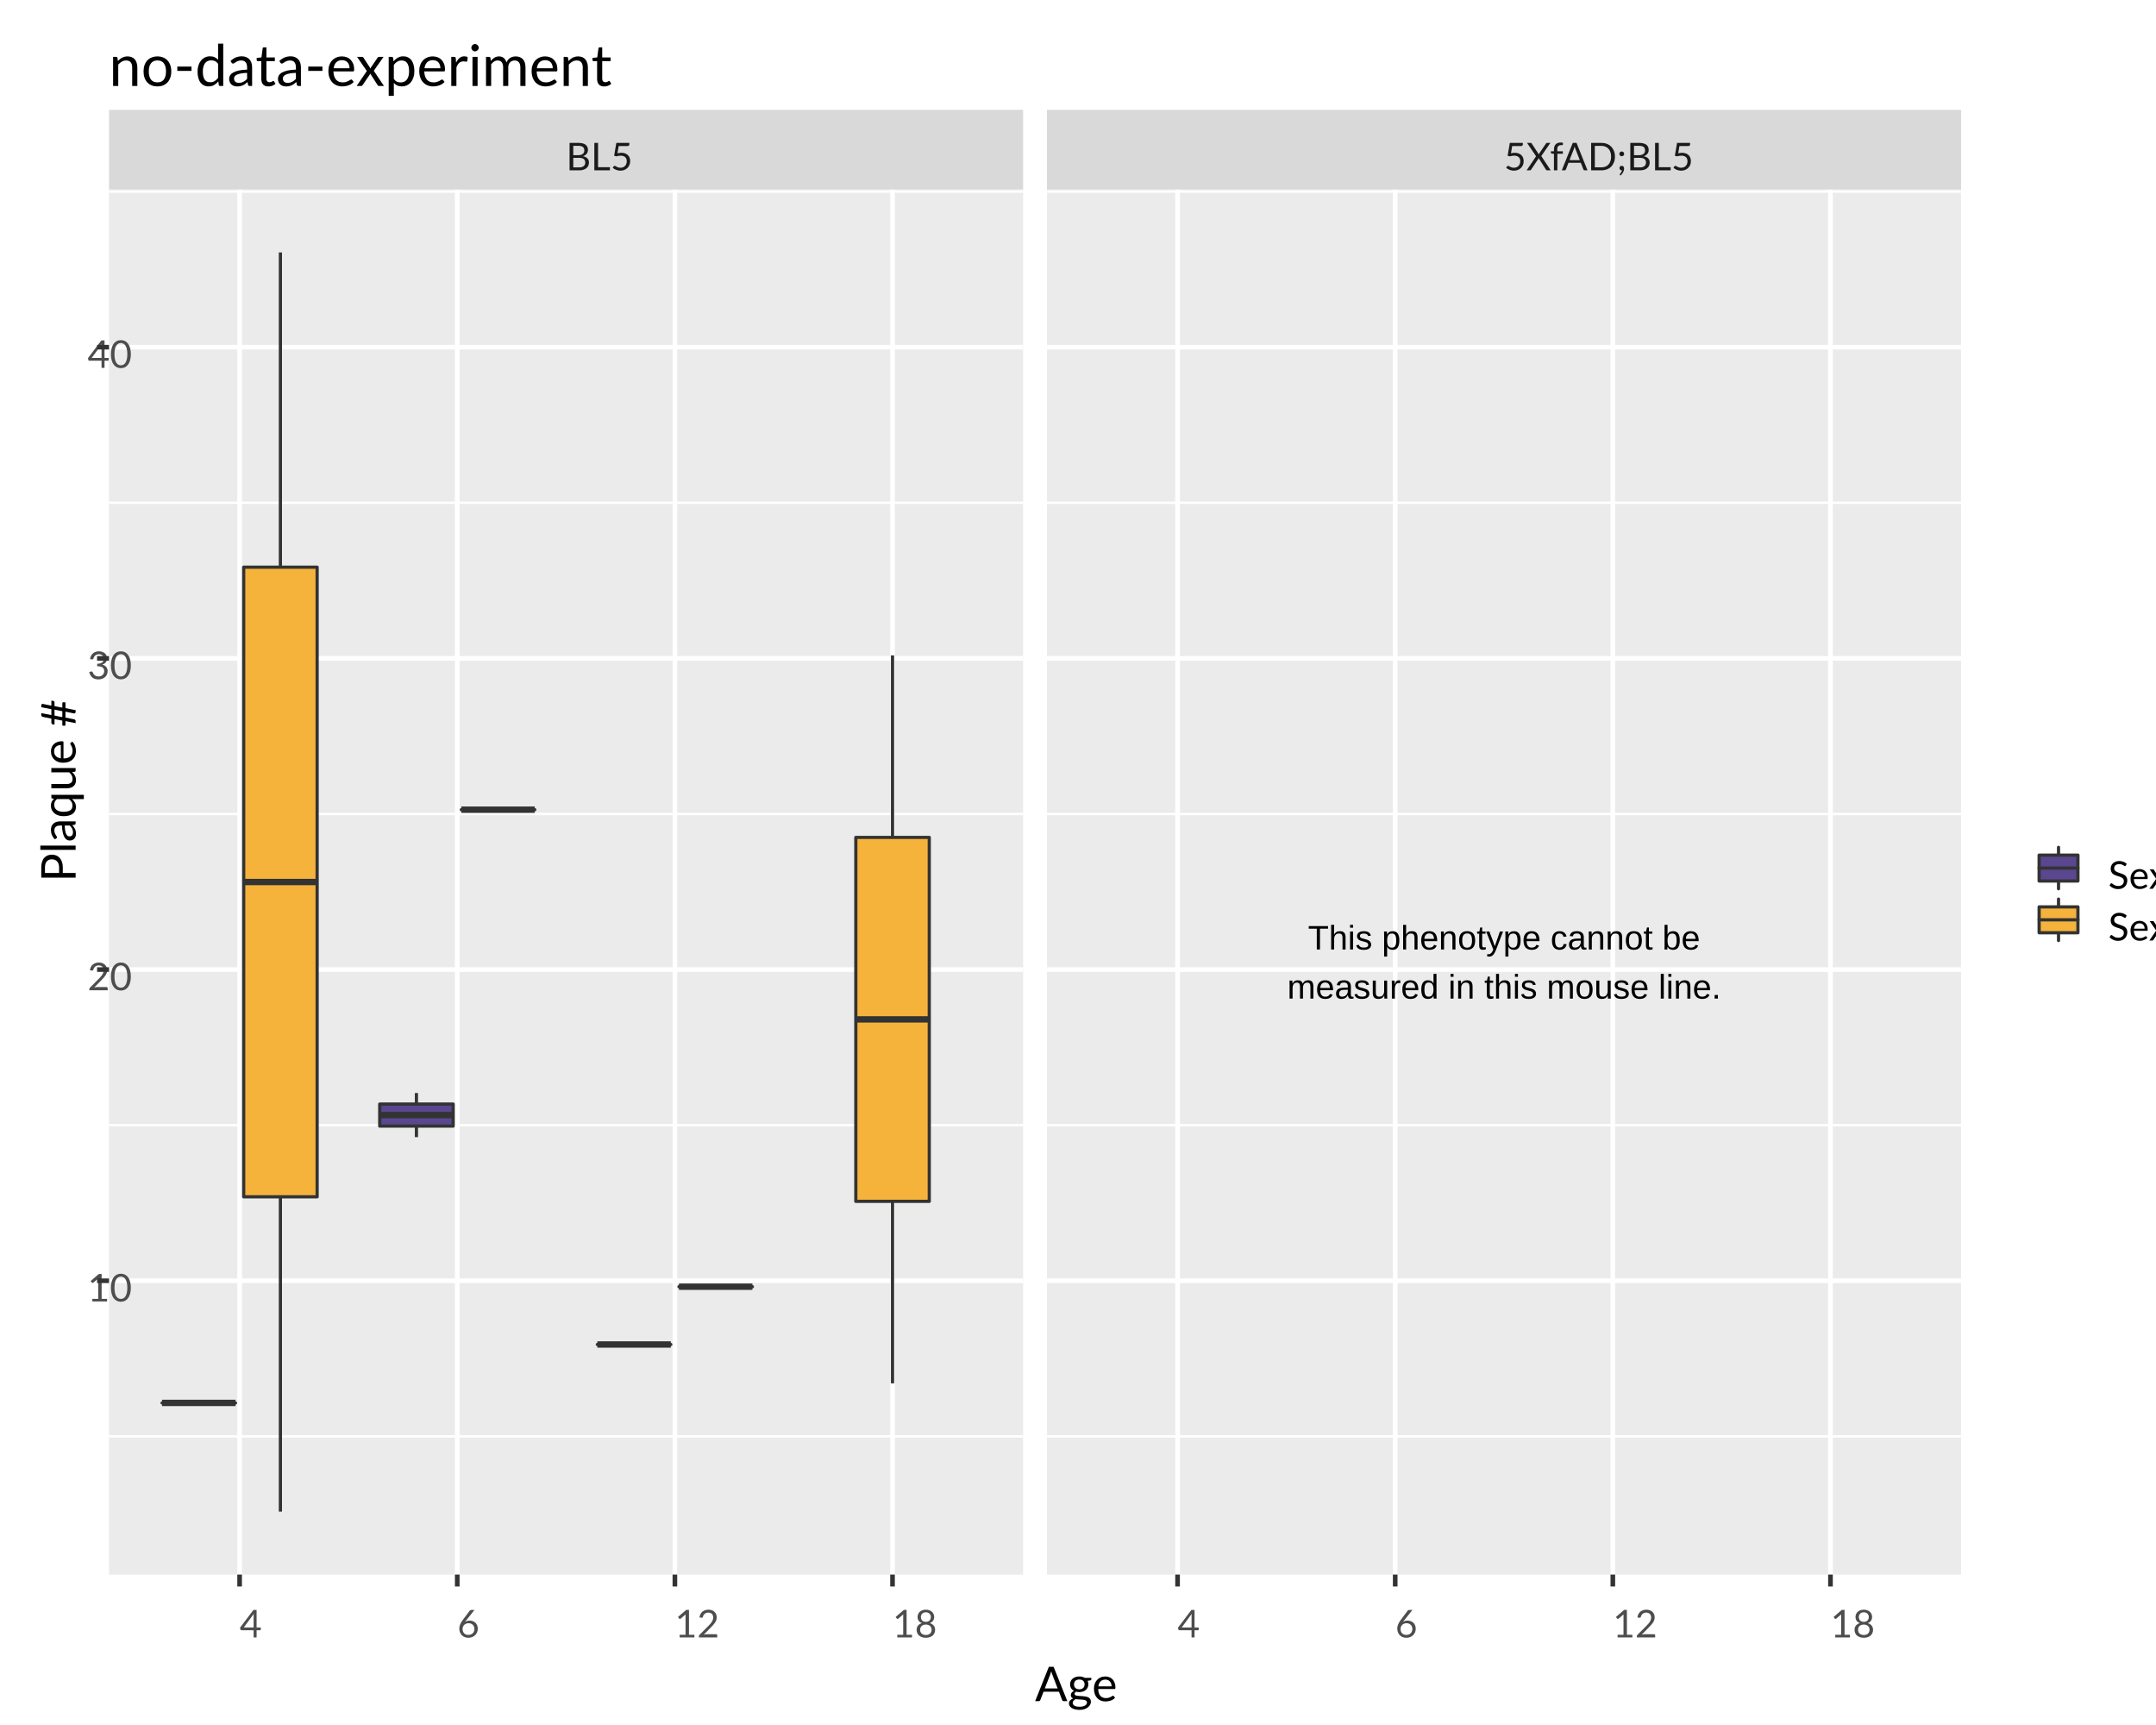
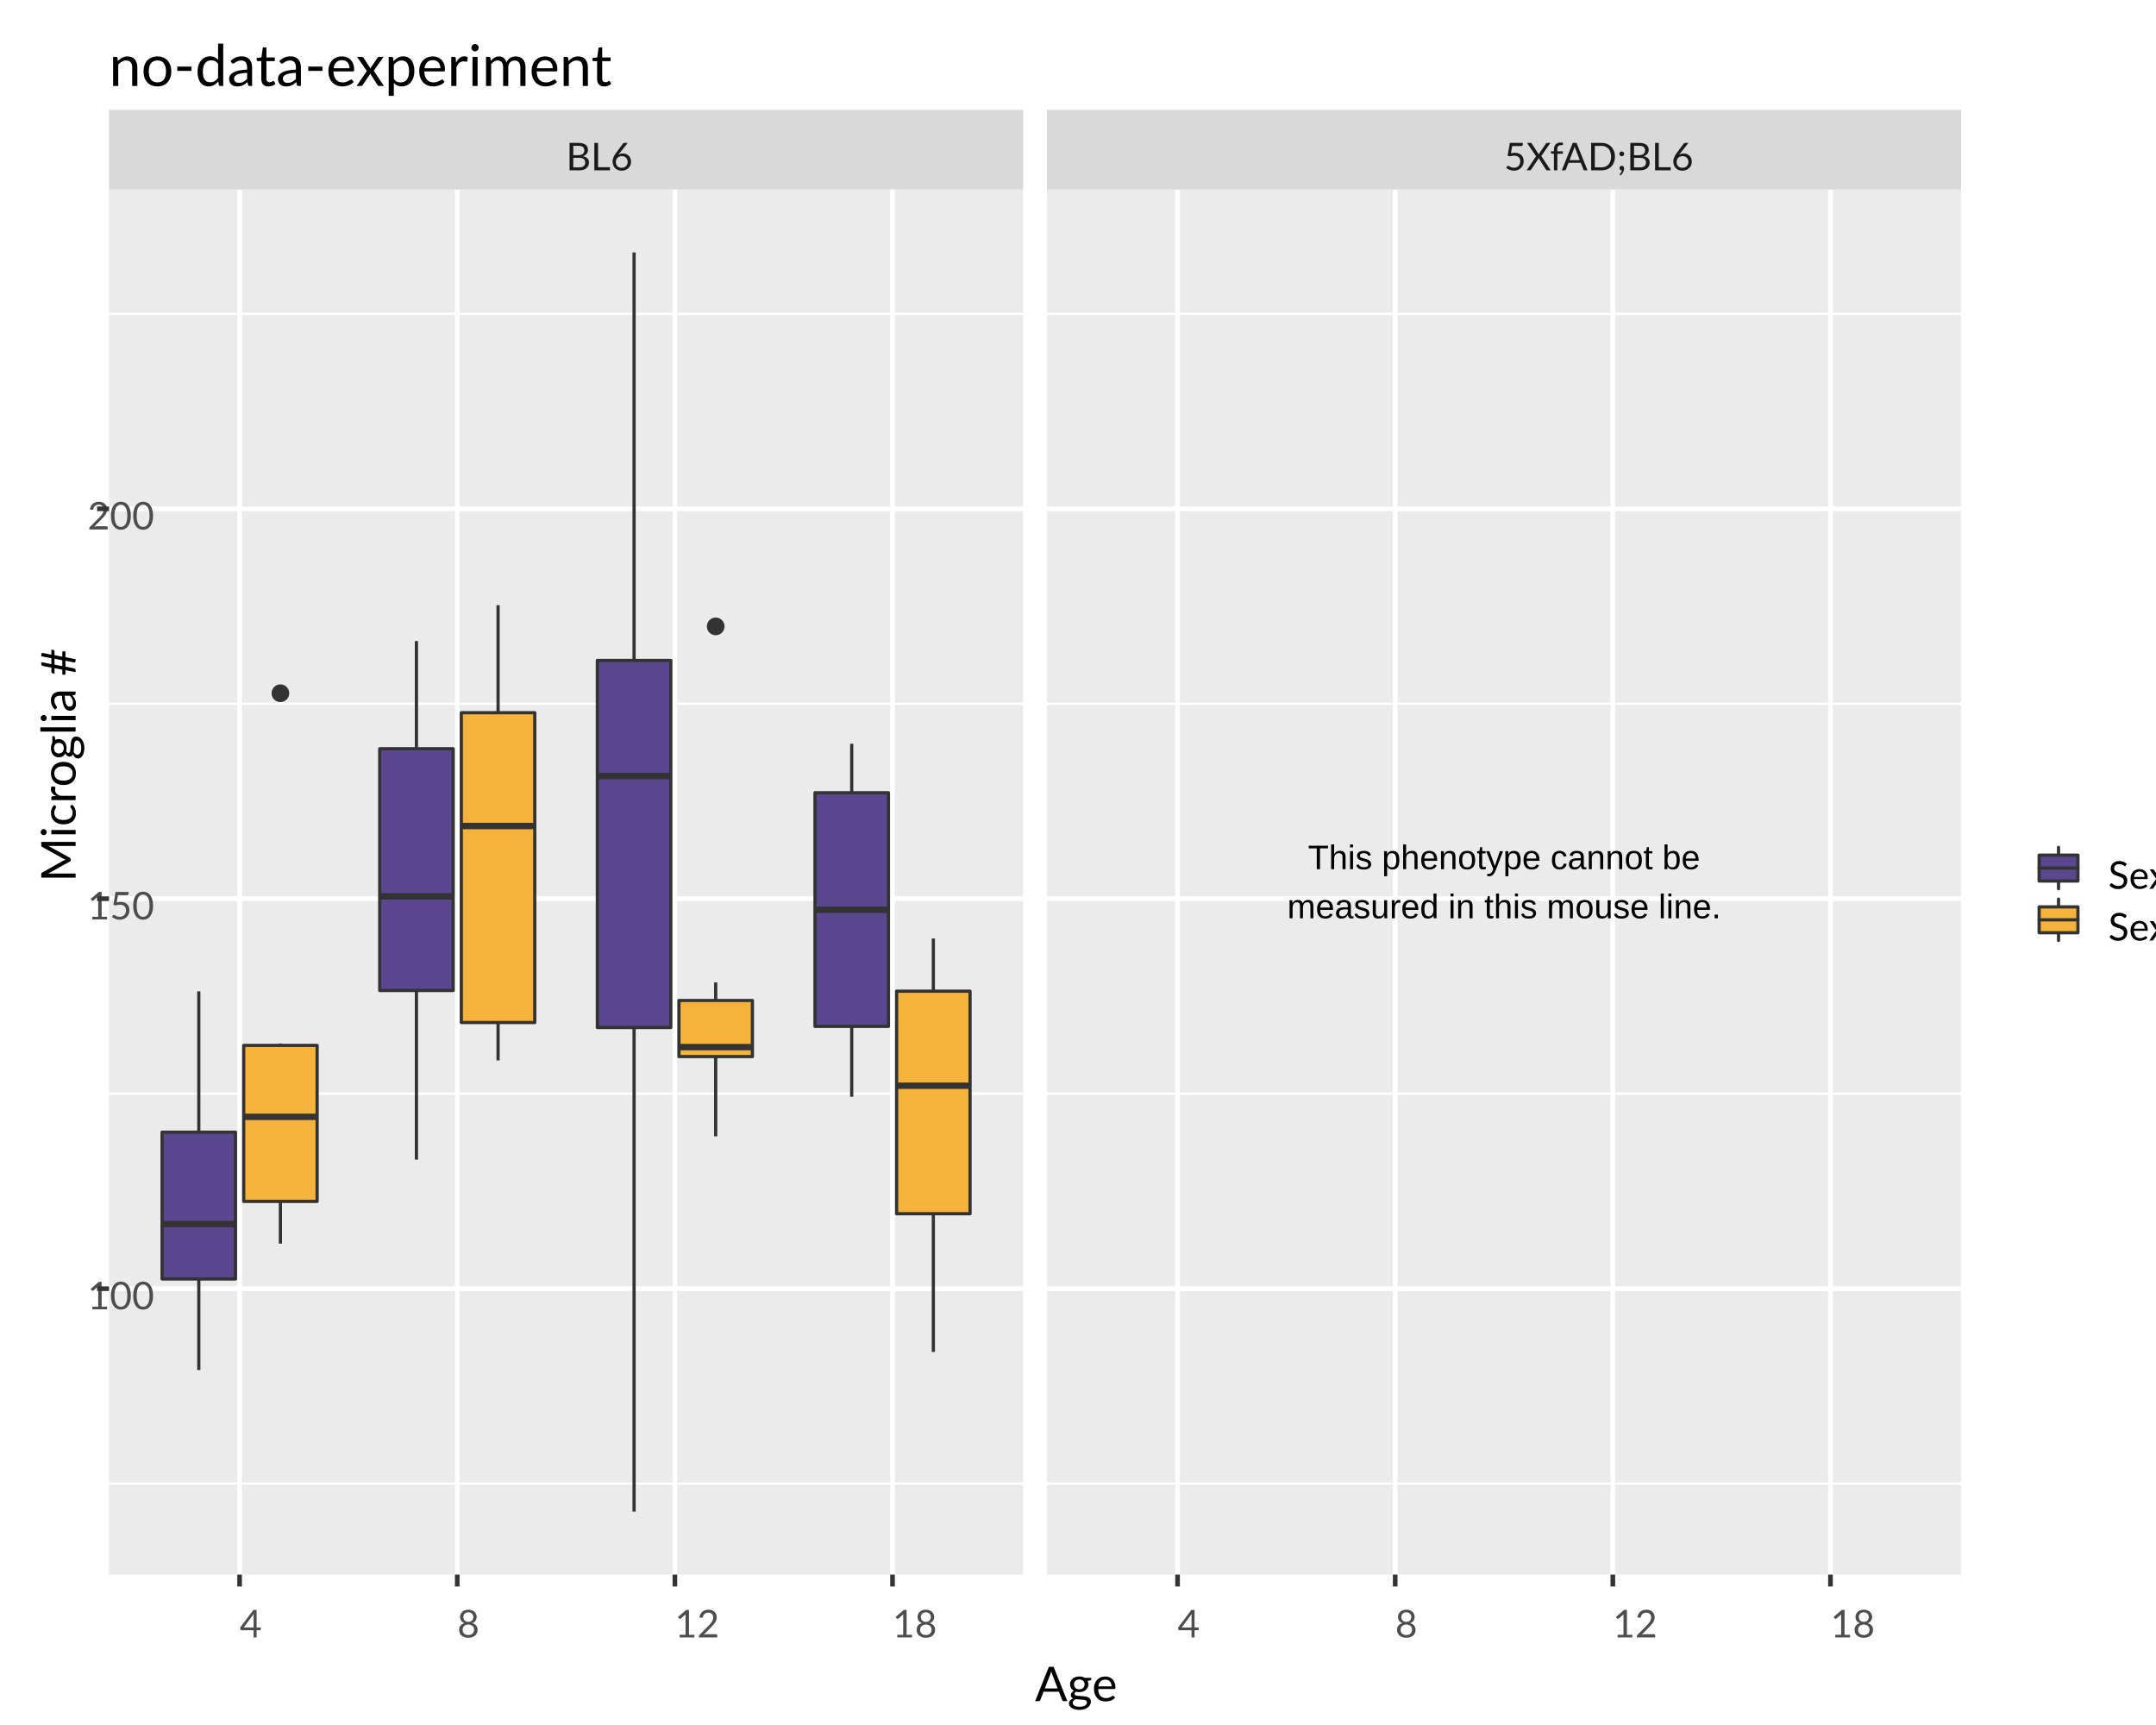
<svg xmlns="http://www.w3.org/2000/svg" viewBox="0 0 720.00 576.00">
  <defs>
    <style type="text/css">
    line, polyline, polygon, path, rect, circle {
      fill: none;
      stroke: #000000;
      stroke-linecap: round;
      stroke-linejoin: round;
      stroke-miterlimit: 10.00;
    }
  </style>
  </defs>
  <rect width="100%" height="100%" style="stroke: none; fill: #FFFFFF;" />
  <rect x="0.00" y="0.00" width="720.00" height="576.00" style="stroke-width: 1.55; stroke: #FFFFFF; fill: #FFFFFF;" />
  <defs>
    <clipPath id="cpMzYuNDF8MzQxLjY3fDUyNS43N3w2My4yNQ==">
      <rect x="36.41" y="63.25" width="305.26" height="462.52" />
    </clipPath>
  </defs>
  <rect x="36.41" y="63.25" width="305.26" height="462.52" style="stroke-width: 1.55; stroke: none; fill: #EBEBEB;" clip-path="url(#cpMzYuNDF8MzQxLjY3fDUyNS43N3w2My4yNQ==)" />
-   <polyline points="36.41,479.62 341.67,479.62 " style="stroke-width: 0.78; stroke: #FFFFFF; stroke-linecap: butt;" clip-path="url(#cpMzYuNDF8MzQxLjY3fDUyNS43N3w2My4yNQ==)" />
-   <polyline points="36.41,375.71 341.67,375.71 " style="stroke-width: 0.78; stroke: #FFFFFF; stroke-linecap: butt;" clip-path="url(#cpMzYuNDF8MzQxLjY3fDUyNS43N3w2My4yNQ==)" />
-   <polyline points="36.41,271.80 341.67,271.80 " style="stroke-width: 0.78; stroke: #FFFFFF; stroke-linecap: butt;" clip-path="url(#cpMzYuNDF8MzQxLjY3fDUyNS43N3w2My4yNQ==)" />
-   <polyline points="36.41,167.88 341.67,167.88 " style="stroke-width: 0.78; stroke: #FFFFFF; stroke-linecap: butt;" clip-path="url(#cpMzYuNDF8MzQxLjY3fDUyNS43N3w2My4yNQ==)" />
-   <polyline points="36.41,63.97 341.67,63.97 " style="stroke-width: 0.78; stroke: #FFFFFF; stroke-linecap: butt;" clip-path="url(#cpMzYuNDF8MzQxLjY3fDUyNS43N3w2My4yNQ==)" />
-   <polyline points="36.41,427.66 341.67,427.66 " style="stroke-width: 1.55; stroke: #FFFFFF; stroke-linecap: butt;" clip-path="url(#cpMzYuNDF8MzQxLjY3fDUyNS43N3w2My4yNQ==)" />
-   <polyline points="36.41,323.75 341.67,323.75 " style="stroke-width: 1.55; stroke: #FFFFFF; stroke-linecap: butt;" clip-path="url(#cpMzYuNDF8MzQxLjY3fDUyNS43N3w2My4yNQ==)" />
-   <polyline points="36.41,219.84 341.67,219.84 " style="stroke-width: 1.55; stroke: #FFFFFF; stroke-linecap: butt;" clip-path="url(#cpMzYuNDF8MzQxLjY3fDUyNS43N3w2My4yNQ==)" />
-   <polyline points="36.41,115.93 341.67,115.93 " style="stroke-width: 1.55; stroke: #FFFFFF; stroke-linecap: butt;" clip-path="url(#cpMzYuNDF8MzQxLjY3fDUyNS43N3w2My4yNQ==)" />
+   <polyline points="36.41,495.40 341.67,495.40 " style="stroke-width: 0.78; stroke: #FFFFFF; stroke-linecap: butt;" clip-path="url(#cpMzYuNDF8MzQxLjY3fDUyNS43N3w2My4yNQ==)" />
+   <polyline points="36.41,365.20 341.67,365.20 " style="stroke-width: 0.78; stroke: #FFFFFF; stroke-linecap: butt;" clip-path="url(#cpMzYuNDF8MzQxLjY3fDUyNS43N3w2My4yNQ==)" />
+   <polyline points="36.41,234.99 341.67,234.99 " style="stroke-width: 0.78; stroke: #FFFFFF; stroke-linecap: butt;" clip-path="url(#cpMzYuNDF8MzQxLjY3fDUyNS43N3w2My4yNQ==)" />
+   <polyline points="36.41,104.79 341.67,104.79 " style="stroke-width: 0.78; stroke: #FFFFFF; stroke-linecap: butt;" clip-path="url(#cpMzYuNDF8MzQxLjY3fDUyNS43N3w2My4yNQ==)" />
+   <polyline points="36.41,430.30 341.67,430.30 " style="stroke-width: 1.55; stroke: #FFFFFF; stroke-linecap: butt;" clip-path="url(#cpMzYuNDF8MzQxLjY3fDUyNS43N3w2My4yNQ==)" />
+   <polyline points="36.41,300.09 341.67,300.09 " style="stroke-width: 1.55; stroke: #FFFFFF; stroke-linecap: butt;" clip-path="url(#cpMzYuNDF8MzQxLjY3fDUyNS43N3w2My4yNQ==)" />
+   <polyline points="36.41,169.89 341.67,169.89 " style="stroke-width: 1.55; stroke: #FFFFFF; stroke-linecap: butt;" clip-path="url(#cpMzYuNDF8MzQxLjY3fDUyNS43N3w2My4yNQ==)" />
  <polyline points="80.02,525.77 80.02,63.25 " style="stroke-width: 1.55; stroke: #FFFFFF; stroke-linecap: butt;" clip-path="url(#cpMzYuNDF8MzQxLjY3fDUyNS43N3w2My4yNQ==)" />
  <polyline points="152.70,525.77 152.70,63.25 " style="stroke-width: 1.55; stroke: #FFFFFF; stroke-linecap: butt;" clip-path="url(#cpMzYuNDF8MzQxLjY3fDUyNS43N3w2My4yNQ==)" />
  <polyline points="225.38,525.77 225.38,63.25 " style="stroke-width: 1.55; stroke: #FFFFFF; stroke-linecap: butt;" clip-path="url(#cpMzYuNDF8MzQxLjY3fDUyNS43N3w2My4yNQ==)" />
  <polyline points="298.06,525.77 298.06,63.25 " style="stroke-width: 1.55; stroke: #FFFFFF; stroke-linecap: butt;" clip-path="url(#cpMzYuNDF8MzQxLjY3fDUyNS43N3w2My4yNQ==)" />
-   <line x1="66.39" y1="468.46" x2="66.39" y2="468.46" style="stroke-width: 1.07; stroke: #333333; stroke-linecap: butt;" clip-path="url(#cpMzYuNDF8MzQxLjY3fDUyNS43N3w2My4yNQ==)" />
-   <line x1="66.39" y1="468.46" x2="66.39" y2="468.46" style="stroke-width: 1.07; stroke: #333333; stroke-linecap: butt;" clip-path="url(#cpMzYuNDF8MzQxLjY3fDUyNS43N3w2My4yNQ==)" />
-   <polygon points="54.12,468.46 54.12,468.46 78.65,468.46 78.65,468.46 54.12,468.46 " style="stroke-width: 1.07; stroke: #333333; fill: #5A478F;" clip-path="url(#cpMzYuNDF8MzQxLjY3fDUyNS43N3w2My4yNQ==)" />
-   <line x1="54.12" y1="468.46" x2="78.65" y2="468.46" style="stroke-width: 2.13; stroke: #333333; stroke-linecap: butt;" clip-path="url(#cpMzYuNDF8MzQxLjY3fDUyNS43N3w2My4yNQ==)" />
-   <line x1="93.64" y1="189.39" x2="93.64" y2="84.28" style="stroke-width: 1.07; stroke: #333333; stroke-linecap: butt;" clip-path="url(#cpMzYuNDF8MzQxLjY3fDUyNS43N3w2My4yNQ==)" />
-   <line x1="93.64" y1="399.63" x2="93.64" y2="504.74" style="stroke-width: 1.07; stroke: #333333; stroke-linecap: butt;" clip-path="url(#cpMzYuNDF8MzQxLjY3fDUyNS43N3w2My4yNQ==)" />
-   <polygon points="81.38,189.39 81.38,399.63 105.91,399.63 105.91,189.39 81.38,189.39 " style="stroke-width: 1.07; stroke: #333333; fill: #F5B33C;" clip-path="url(#cpMzYuNDF8MzQxLjY3fDUyNS43N3w2My4yNQ==)" />
-   <line x1="81.38" y1="294.51" x2="105.91" y2="294.51" style="stroke-width: 2.13; stroke: #333333; stroke-linecap: butt;" clip-path="url(#cpMzYuNDF8MzQxLjY3fDUyNS43N3w2My4yNQ==)" />
-   <line x1="139.07" y1="368.66" x2="139.07" y2="364.98" style="stroke-width: 1.07; stroke: #333333; stroke-linecap: butt;" clip-path="url(#cpMzYuNDF8MzQxLjY3fDUyNS43N3w2My4yNQ==)" />
-   <line x1="139.07" y1="376.02" x2="139.07" y2="379.70" style="stroke-width: 1.07; stroke: #333333; stroke-linecap: butt;" clip-path="url(#cpMzYuNDF8MzQxLjY3fDUyNS43N3w2My4yNQ==)" />
-   <polygon points="126.81,368.66 126.81,376.02 151.34,376.02 151.34,368.66 126.81,368.66 " style="stroke-width: 1.07; stroke: #333333; fill: #5A478F;" clip-path="url(#cpMzYuNDF8MzQxLjY3fDUyNS43N3w2My4yNQ==)" />
-   <line x1="126.81" y1="372.34" x2="151.34" y2="372.34" style="stroke-width: 2.13; stroke: #333333; stroke-linecap: butt;" clip-path="url(#cpMzYuNDF8MzQxLjY3fDUyNS43N3w2My4yNQ==)" />
-   <line x1="166.33" y1="270.37" x2="166.33" y2="270.37" style="stroke-width: 1.07; stroke: #333333; stroke-linecap: butt;" clip-path="url(#cpMzYuNDF8MzQxLjY3fDUyNS43N3w2My4yNQ==)" />
-   <line x1="166.33" y1="270.37" x2="166.33" y2="270.37" style="stroke-width: 1.07; stroke: #333333; stroke-linecap: butt;" clip-path="url(#cpMzYuNDF8MzQxLjY3fDUyNS43N3w2My4yNQ==)" />
-   <polygon points="154.06,270.37 154.06,270.37 178.59,270.37 178.59,270.37 154.06,270.37 " style="stroke-width: 1.07; stroke: #333333; fill: #F5B33C;" clip-path="url(#cpMzYuNDF8MzQxLjY3fDUyNS43N3w2My4yNQ==)" />
-   <line x1="154.06" y1="270.37" x2="178.59" y2="270.37" style="stroke-width: 2.13; stroke: #333333; stroke-linecap: butt;" clip-path="url(#cpMzYuNDF8MzQxLjY3fDUyNS43N3w2My4yNQ==)" />
-   <line x1="211.75" y1="448.94" x2="211.75" y2="448.94" style="stroke-width: 1.07; stroke: #333333; stroke-linecap: butt;" clip-path="url(#cpMzYuNDF8MzQxLjY3fDUyNS43N3w2My4yNQ==)" />
-   <line x1="211.75" y1="448.94" x2="211.75" y2="448.94" style="stroke-width: 1.07; stroke: #333333; stroke-linecap: butt;" clip-path="url(#cpMzYuNDF8MzQxLjY3fDUyNS43N3w2My4yNQ==)" />
-   <polygon points="199.49,448.94 199.49,448.94 224.02,448.94 224.02,448.94 199.49,448.94 " style="stroke-width: 1.07; stroke: #333333; fill: #5A478F;" clip-path="url(#cpMzYuNDF8MzQxLjY3fDUyNS43N3w2My4yNQ==)" />
-   <line x1="199.49" y1="448.94" x2="224.02" y2="448.94" style="stroke-width: 2.13; stroke: #333333; stroke-linecap: butt;" clip-path="url(#cpMzYuNDF8MzQxLjY3fDUyNS43N3w2My4yNQ==)" />
-   <line x1="239.01" y1="429.65" x2="239.01" y2="429.65" style="stroke-width: 1.07; stroke: #333333; stroke-linecap: butt;" clip-path="url(#cpMzYuNDF8MzQxLjY3fDUyNS43N3w2My4yNQ==)" />
-   <line x1="239.01" y1="429.65" x2="239.01" y2="429.65" style="stroke-width: 1.07; stroke: #333333; stroke-linecap: butt;" clip-path="url(#cpMzYuNDF8MzQxLjY3fDUyNS43N3w2My4yNQ==)" />
-   <polygon points="226.74,429.65 226.74,429.65 251.27,429.65 251.27,429.65 226.74,429.65 " style="stroke-width: 1.07; stroke: #333333; fill: #F5B33C;" clip-path="url(#cpMzYuNDF8MzQxLjY3fDUyNS43N3w2My4yNQ==)" />
-   <line x1="226.74" y1="429.65" x2="251.27" y2="429.65" style="stroke-width: 2.13; stroke: #333333; stroke-linecap: butt;" clip-path="url(#cpMzYuNDF8MzQxLjY3fDUyNS43N3w2My4yNQ==)" />
-   <line x1="298.06" y1="279.62" x2="298.06" y2="218.85" style="stroke-width: 1.07; stroke: #333333; stroke-linecap: butt;" clip-path="url(#cpMzYuNDF8MzQxLjY3fDUyNS43N3w2My4yNQ==)" />
-   <line x1="298.06" y1="401.15" x2="298.06" y2="461.92" style="stroke-width: 1.07; stroke: #333333; stroke-linecap: butt;" clip-path="url(#cpMzYuNDF8MzQxLjY3fDUyNS43N3w2My4yNQ==)" />
-   <polygon points="285.80,279.62 285.80,401.15 310.33,401.15 310.33,279.62 285.80,279.62 " style="stroke-width: 1.07; stroke: #333333; fill: #F5B33C;" clip-path="url(#cpMzYuNDF8MzQxLjY3fDUyNS43N3w2My4yNQ==)" />
-   <line x1="285.80" y1="340.38" x2="310.33" y2="340.38" style="stroke-width: 2.13; stroke: #333333; stroke-linecap: butt;" clip-path="url(#cpMzYuNDF8MzQxLjY3fDUyNS43N3w2My4yNQ==)" />
+   <line x1="66.39" y1="378.04" x2="66.39" y2="331.02" style="stroke-width: 1.07; stroke: #333333; stroke-linecap: butt;" clip-path="url(#cpMzYuNDF8MzQxLjY3fDUyNS43N3w2My4yNQ==)" />
+   <line x1="66.39" y1="427.06" x2="66.39" y2="457.48" style="stroke-width: 1.07; stroke: #333333; stroke-linecap: butt;" clip-path="url(#cpMzYuNDF8MzQxLjY3fDUyNS43N3w2My4yNQ==)" />
+   <polygon points="54.12,378.04 54.12,427.06 78.65,427.06 78.65,378.04 54.12,378.04 " style="stroke-width: 1.07; stroke: #333333; fill: #5A478F;" clip-path="url(#cpMzYuNDF8MzQxLjY3fDUyNS43N3w2My4yNQ==)" />
+   <line x1="54.12" y1="408.74" x2="78.65" y2="408.74" style="stroke-width: 2.13; stroke: #333333; stroke-linecap: butt;" clip-path="url(#cpMzYuNDF8MzQxLjY3fDUyNS43N3w2My4yNQ==)" />
+   <circle cx="93.64" cy="231.48" r="1.95pt" style="stroke-width: 0.71; stroke: #333333; fill: #333333;" clip-path="url(#cpMzYuNDF8MzQxLjY3fDUyNS43N3w2My4yNQ==)" />
+   <line x1="93.64" y1="349.07" x2="93.64" y2="348.44" style="stroke-width: 1.07; stroke: #333333; stroke-linecap: butt;" clip-path="url(#cpMzYuNDF8MzQxLjY3fDUyNS43N3w2My4yNQ==)" />
+   <line x1="93.64" y1="401.17" x2="93.64" y2="415.26" style="stroke-width: 1.07; stroke: #333333; stroke-linecap: butt;" clip-path="url(#cpMzYuNDF8MzQxLjY3fDUyNS43N3w2My4yNQ==)" />
+   <polygon points="81.38,349.07 81.38,401.17 105.91,401.17 105.91,349.07 81.38,349.07 " style="stroke-width: 1.07; stroke: #333333; fill: #F5B33C;" clip-path="url(#cpMzYuNDF8MzQxLjY3fDUyNS43N3w2My4yNQ==)" />
+   <line x1="81.38" y1="372.94" x2="105.91" y2="372.94" style="stroke-width: 2.13; stroke: #333333; stroke-linecap: butt;" clip-path="url(#cpMzYuNDF8MzQxLjY3fDUyNS43N3w2My4yNQ==)" />
+   <line x1="139.07" y1="250.01" x2="139.07" y2="214.07" style="stroke-width: 1.07; stroke: #333333; stroke-linecap: butt;" clip-path="url(#cpMzYuNDF8MzQxLjY3fDUyNS43N3w2My4yNQ==)" />
+   <line x1="139.07" y1="330.74" x2="139.07" y2="387.23" style="stroke-width: 1.07; stroke: #333333; stroke-linecap: butt;" clip-path="url(#cpMzYuNDF8MzQxLjY3fDUyNS43N3w2My4yNQ==)" />
+   <polygon points="126.81,250.01 126.81,330.74 151.34,330.74 151.34,250.01 126.81,250.01 " style="stroke-width: 1.07; stroke: #333333; fill: #5A478F;" clip-path="url(#cpMzYuNDF8MzQxLjY3fDUyNS43N3w2My4yNQ==)" />
+   <line x1="126.81" y1="299.32" x2="151.34" y2="299.32" style="stroke-width: 2.13; stroke: #333333; stroke-linecap: butt;" clip-path="url(#cpMzYuNDF8MzQxLjY3fDUyNS43N3w2My4yNQ==)" />
+   <line x1="166.33" y1="237.99" x2="166.33" y2="202.08" style="stroke-width: 1.07; stroke: #333333; stroke-linecap: butt;" clip-path="url(#cpMzYuNDF8MzQxLjY3fDUyNS43N3w2My4yNQ==)" />
+   <line x1="166.33" y1="341.43" x2="166.33" y2="354.08" style="stroke-width: 1.07; stroke: #333333; stroke-linecap: butt;" clip-path="url(#cpMzYuNDF8MzQxLjY3fDUyNS43N3w2My4yNQ==)" />
+   <polygon points="154.06,237.99 154.06,341.43 178.59,341.43 178.59,237.99 154.06,237.99 " style="stroke-width: 1.07; stroke: #333333; fill: #F5B33C;" clip-path="url(#cpMzYuNDF8MzQxLjY3fDUyNS43N3w2My4yNQ==)" />
+   <line x1="154.06" y1="275.81" x2="178.59" y2="275.81" style="stroke-width: 2.13; stroke: #333333; stroke-linecap: butt;" clip-path="url(#cpMzYuNDF8MzQxLjY3fDUyNS43N3w2My4yNQ==)" />
+   <line x1="211.75" y1="220.52" x2="211.75" y2="84.28" style="stroke-width: 1.07; stroke: #333333; stroke-linecap: butt;" clip-path="url(#cpMzYuNDF8MzQxLjY3fDUyNS43N3w2My4yNQ==)" />
+   <line x1="211.75" y1="343.10" x2="211.75" y2="504.74" style="stroke-width: 1.07; stroke: #333333; stroke-linecap: butt;" clip-path="url(#cpMzYuNDF8MzQxLjY3fDUyNS43N3w2My4yNQ==)" />
+   <polygon points="199.49,220.52 199.49,343.10 224.02,343.10 224.02,220.52 199.49,220.52 " style="stroke-width: 1.07; stroke: #333333; fill: #5A478F;" clip-path="url(#cpMzYuNDF8MzQxLjY3fDUyNS43N3w2My4yNQ==)" />
+   <line x1="199.49" y1="259.15" x2="224.02" y2="259.15" style="stroke-width: 2.13; stroke: #333333; stroke-linecap: butt;" clip-path="url(#cpMzYuNDF8MzQxLjY3fDUyNS43N3w2My4yNQ==)" />
+   <circle cx="239.01" cy="209.16" r="1.95pt" style="stroke-width: 0.71; stroke: #333333; fill: #333333;" clip-path="url(#cpMzYuNDF8MzQxLjY3fDUyNS43N3w2My4yNQ==)" />
+   <line x1="239.01" y1="334.07" x2="239.01" y2="328.04" style="stroke-width: 1.07; stroke: #333333; stroke-linecap: butt;" clip-path="url(#cpMzYuNDF8MzQxLjY3fDUyNS43N3w2My4yNQ==)" />
+   <line x1="239.01" y1="352.81" x2="239.01" y2="379.43" style="stroke-width: 1.07; stroke: #333333; stroke-linecap: butt;" clip-path="url(#cpMzYuNDF8MzQxLjY3fDUyNS43N3w2My4yNQ==)" />
+   <polygon points="226.74,334.07 226.74,352.81 251.27,352.81 251.27,334.07 226.74,334.07 " style="stroke-width: 1.07; stroke: #333333; fill: #F5B33C;" clip-path="url(#cpMzYuNDF8MzQxLjY3fDUyNS43N3w2My4yNQ==)" />
+   <line x1="226.74" y1="349.65" x2="251.27" y2="349.65" style="stroke-width: 2.13; stroke: #333333; stroke-linecap: butt;" clip-path="url(#cpMzYuNDF8MzQxLjY3fDUyNS43N3w2My4yNQ==)" />
+   <line x1="284.43" y1="264.71" x2="284.43" y2="248.34" style="stroke-width: 1.07; stroke: #333333; stroke-linecap: butt;" clip-path="url(#cpMzYuNDF8MzQxLjY3fDUyNS43N3w2My4yNQ==)" />
+   <line x1="284.43" y1="342.73" x2="284.43" y2="366.22" style="stroke-width: 1.07; stroke: #333333; stroke-linecap: butt;" clip-path="url(#cpMzYuNDF8MzQxLjY3fDUyNS43N3w2My4yNQ==)" />
+   <polygon points="272.17,264.71 272.17,342.73 296.70,342.73 296.70,264.71 272.17,264.71 " style="stroke-width: 1.07; stroke: #333333; fill: #5A478F;" clip-path="url(#cpMzYuNDF8MzQxLjY3fDUyNS43N3w2My4yNQ==)" />
+   <line x1="272.17" y1="303.78" x2="296.70" y2="303.78" style="stroke-width: 2.13; stroke: #333333; stroke-linecap: butt;" clip-path="url(#cpMzYuNDF8MzQxLjY3fDUyNS43N3w2My4yNQ==)" />
+   <line x1="311.69" y1="330.97" x2="311.69" y2="313.39" style="stroke-width: 1.07; stroke: #333333; stroke-linecap: butt;" clip-path="url(#cpMzYuNDF8MzQxLjY3fDUyNS43N3w2My4yNQ==)" />
+   <line x1="311.69" y1="405.28" x2="311.69" y2="451.43" style="stroke-width: 1.07; stroke: #333333; stroke-linecap: butt;" clip-path="url(#cpMzYuNDF8MzQxLjY3fDUyNS43N3w2My4yNQ==)" />
+   <polygon points="299.42,330.97 299.42,405.28 323.95,405.28 323.95,330.97 299.42,330.97 " style="stroke-width: 1.07; stroke: #333333; fill: #F5B33C;" clip-path="url(#cpMzYuNDF8MzQxLjY3fDUyNS43N3w2My4yNQ==)" />
+   <line x1="299.42" y1="362.54" x2="323.95" y2="362.54" style="stroke-width: 2.13; stroke: #333333; stroke-linecap: butt;" clip-path="url(#cpMzYuNDF8MzQxLjY3fDUyNS43N3w2My4yNQ==)" />
  <defs>
    <clipPath id="cpMC4wMHw3MjAuMDB8NTc2LjAwfDAuMDA=">
      <rect x="0.00" y="0.00" width="720.00" height="576.00" />
    </clipPath>
  </defs>
  <defs>
    <clipPath id="cpMzQ5LjY0fDY1NC45MHw1MjUuNzd8NjMuMjU=">
      <rect x="349.64" y="63.25" width="305.26" height="462.52" />
    </clipPath>
  </defs>
  <rect x="349.64" y="63.25" width="305.26" height="462.52" style="stroke-width: 1.55; stroke: none; fill: #EBEBEB;" clip-path="url(#cpMzQ5LjY0fDY1NC45MHw1MjUuNzd8NjMuMjU=)" />
-   <polyline points="349.64,479.62 654.90,479.62 " style="stroke-width: 0.78; stroke: #FFFFFF; stroke-linecap: butt;" clip-path="url(#cpMzQ5LjY0fDY1NC45MHw1MjUuNzd8NjMuMjU=)" />
-   <polyline points="349.64,375.71 654.90,375.71 " style="stroke-width: 0.78; stroke: #FFFFFF; stroke-linecap: butt;" clip-path="url(#cpMzQ5LjY0fDY1NC45MHw1MjUuNzd8NjMuMjU=)" />
-   <polyline points="349.64,271.80 654.90,271.80 " style="stroke-width: 0.78; stroke: #FFFFFF; stroke-linecap: butt;" clip-path="url(#cpMzQ5LjY0fDY1NC45MHw1MjUuNzd8NjMuMjU=)" />
-   <polyline points="349.64,167.88 654.90,167.88 " style="stroke-width: 0.78; stroke: #FFFFFF; stroke-linecap: butt;" clip-path="url(#cpMzQ5LjY0fDY1NC45MHw1MjUuNzd8NjMuMjU=)" />
-   <polyline points="349.64,63.97 654.90,63.97 " style="stroke-width: 0.78; stroke: #FFFFFF; stroke-linecap: butt;" clip-path="url(#cpMzQ5LjY0fDY1NC45MHw1MjUuNzd8NjMuMjU=)" />
-   <polyline points="349.64,427.66 654.90,427.66 " style="stroke-width: 1.55; stroke: #FFFFFF; stroke-linecap: butt;" clip-path="url(#cpMzQ5LjY0fDY1NC45MHw1MjUuNzd8NjMuMjU=)" />
-   <polyline points="349.64,323.75 654.90,323.75 " style="stroke-width: 1.55; stroke: #FFFFFF; stroke-linecap: butt;" clip-path="url(#cpMzQ5LjY0fDY1NC45MHw1MjUuNzd8NjMuMjU=)" />
-   <polyline points="349.64,219.84 654.90,219.84 " style="stroke-width: 1.55; stroke: #FFFFFF; stroke-linecap: butt;" clip-path="url(#cpMzQ5LjY0fDY1NC45MHw1MjUuNzd8NjMuMjU=)" />
-   <polyline points="349.64,115.93 654.90,115.93 " style="stroke-width: 1.55; stroke: #FFFFFF; stroke-linecap: butt;" clip-path="url(#cpMzQ5LjY0fDY1NC45MHw1MjUuNzd8NjMuMjU=)" />
+   <polyline points="349.64,495.40 654.90,495.40 " style="stroke-width: 0.78; stroke: #FFFFFF; stroke-linecap: butt;" clip-path="url(#cpMzQ5LjY0fDY1NC45MHw1MjUuNzd8NjMuMjU=)" />
+   <polyline points="349.64,365.20 654.90,365.20 " style="stroke-width: 0.78; stroke: #FFFFFF; stroke-linecap: butt;" clip-path="url(#cpMzQ5LjY0fDY1NC45MHw1MjUuNzd8NjMuMjU=)" />
+   <polyline points="349.64,234.99 654.90,234.99 " style="stroke-width: 0.78; stroke: #FFFFFF; stroke-linecap: butt;" clip-path="url(#cpMzQ5LjY0fDY1NC45MHw1MjUuNzd8NjMuMjU=)" />
+   <polyline points="349.64,104.79 654.90,104.79 " style="stroke-width: 0.78; stroke: #FFFFFF; stroke-linecap: butt;" clip-path="url(#cpMzQ5LjY0fDY1NC45MHw1MjUuNzd8NjMuMjU=)" />
+   <polyline points="349.64,430.30 654.90,430.30 " style="stroke-width: 1.55; stroke: #FFFFFF; stroke-linecap: butt;" clip-path="url(#cpMzQ5LjY0fDY1NC45MHw1MjUuNzd8NjMuMjU=)" />
+   <polyline points="349.64,300.09 654.90,300.09 " style="stroke-width: 1.55; stroke: #FFFFFF; stroke-linecap: butt;" clip-path="url(#cpMzQ5LjY0fDY1NC45MHw1MjUuNzd8NjMuMjU=)" />
+   <polyline points="349.64,169.89 654.90,169.89 " style="stroke-width: 1.55; stroke: #FFFFFF; stroke-linecap: butt;" clip-path="url(#cpMzQ5LjY0fDY1NC45MHw1MjUuNzd8NjMuMjU=)" />
  <polyline points="393.25,525.77 393.25,63.25 " style="stroke-width: 1.55; stroke: #FFFFFF; stroke-linecap: butt;" clip-path="url(#cpMzQ5LjY0fDY1NC45MHw1MjUuNzd8NjMuMjU=)" />
  <polyline points="465.93,525.77 465.93,63.25 " style="stroke-width: 1.55; stroke: #FFFFFF; stroke-linecap: butt;" clip-path="url(#cpMzQ5LjY0fDY1NC45MHw1MjUuNzd8NjMuMjU=)" />
  <polyline points="538.61,525.77 538.61,63.25 " style="stroke-width: 1.55; stroke: #FFFFFF; stroke-linecap: butt;" clip-path="url(#cpMzQ5LjY0fDY1NC45MHw1MjUuNzd8NjMuMjU=)" />
  <polyline points="611.29,525.77 611.29,63.25 " style="stroke-width: 1.55; stroke: #FFFFFF; stroke-linecap: butt;" clip-path="url(#cpMzQ5LjY0fDY1NC45MHw1MjUuNzd8NjMuMjU=)" />
  <g clip-path="url(#cpMzQ5LjY0fDY1NC45MHw1MjUuNzd8NjMuMjU=)">
-     <text x="436.81" y="317.06" style="font-size: 11.38px; font-family: Liberation Sans;" textLength="130.92px" lengthAdjust="spacingAndGlyphs">This phenotype cannot be</text>
+     <text x="436.81" y="290.23" style="font-size: 11.38px; font-family: Liberation Sans;" textLength="130.92px" lengthAdjust="spacingAndGlyphs">This phenotype cannot be</text>
  </g>
  <g clip-path="url(#cpMzQ5LjY0fDY1NC45MHw1MjUuNzd8NjMuMjU=)">
-     <text x="429.88" y="333.45" style="font-size: 11.38px; font-family: Liberation Sans;" textLength="144.78px" lengthAdjust="spacingAndGlyphs">measured in this mouse line.</text>
+     <text x="429.88" y="306.62" style="font-size: 11.38px; font-family: Liberation Sans;" textLength="144.78px" lengthAdjust="spacingAndGlyphs">measured in this mouse line.</text>
  </g>
  <defs>
    <clipPath id="cpMC4wMHw3MjAuMDB8NTc2LjAwfDAuMDA=">
      <rect x="0.00" y="0.00" width="720.00" height="576.00" />
    </clipPath>
  </defs>
  <defs>
    <clipPath id="cpMzYuNDF8MzQxLjY3fDYzLjI1fDM2LjY4">
      <rect x="36.41" y="36.68" width="305.26" height="26.58" />
    </clipPath>
  </defs>
  <rect x="36.41" y="36.68" width="305.26" height="26.58" style="stroke-width: 1.55; stroke: none; fill: #D9D9D9;" clip-path="url(#cpMzYuNDF8MzQxLjY3fDYzLjI1fDM2LjY4)" />
  <g clip-path="url(#cpMzYuNDF8MzQxLjY3fDYzLjI1fDM2LjY4)">
-     <text x="189.04" y="56.88" style="font-size: 12.80px; fill: #1A1A1A; font-family: Lato;" textLength="0.00px" lengthAdjust="spacingAndGlyphs">BL5</text>
+     <text x="189.04" y="56.88" style="font-size: 12.80px; fill: #1A1A1A; font-family: Lato;" textLength="0.00px" lengthAdjust="spacingAndGlyphs">BL6</text>
  </g>
  <defs>
    <clipPath id="cpMC4wMHw3MjAuMDB8NTc2LjAwfDAuMDA=">
      <rect x="0.00" y="0.00" width="720.00" height="576.00" />
    </clipPath>
  </defs>
  <defs>
    <clipPath id="cpMzQ5LjY0fDY1NC45MHw2My4yNXwzNi42OA==">
      <rect x="349.64" y="36.68" width="305.26" height="26.58" />
    </clipPath>
  </defs>
  <rect x="349.64" y="36.68" width="305.26" height="26.58" style="stroke-width: 1.55; stroke: none; fill: #D9D9D9;" clip-path="url(#cpMzQ5LjY0fDY1NC45MHw2My4yNXwzNi42OA==)" />
  <g clip-path="url(#cpMzQ5LjY0fDY1NC45MHw2My4yNXwzNi42OA==)">
-     <text x="502.27" y="56.88" style="font-size: 12.80px; fill: #1A1A1A; font-family: Lato;" textLength="0.00px" lengthAdjust="spacingAndGlyphs">5XfAD;BL5</text>
+     <text x="502.27" y="56.88" style="font-size: 12.80px; fill: #1A1A1A; font-family: Lato;" textLength="0.00px" lengthAdjust="spacingAndGlyphs">5XfAD;BL6</text>
  </g>
  <defs>
    <clipPath id="cpMC4wMHw3MjAuMDB8NTc2LjAwfDAuMDA=">
      <rect x="0.00" y="0.00" width="720.00" height="576.00" />
    </clipPath>
  </defs>
  <polyline points="80.02,529.75 80.02,525.77 " style="stroke-width: 1.55; stroke: #333333; stroke-linecap: butt;" clip-path="url(#cpMC4wMHw3MjAuMDB8NTc2LjAwfDAuMDA=)" />
  <polyline points="152.70,529.75 152.70,525.77 " style="stroke-width: 1.55; stroke: #333333; stroke-linecap: butt;" clip-path="url(#cpMC4wMHw3MjAuMDB8NTc2LjAwfDAuMDA=)" />
  <polyline points="225.38,529.75 225.38,525.77 " style="stroke-width: 1.55; stroke: #333333; stroke-linecap: butt;" clip-path="url(#cpMC4wMHw3MjAuMDB8NTc2LjAwfDAuMDA=)" />
  <polyline points="298.06,529.75 298.06,525.77 " style="stroke-width: 1.55; stroke: #333333; stroke-linecap: butt;" clip-path="url(#cpMC4wMHw3MjAuMDB8NTc2LjAwfDAuMDA=)" />
  <g clip-path="url(#cpMC4wMHw3MjAuMDB8NTc2LjAwfDAuMDA=)">
    <text x="80.02" y="546.76" style="font-size: 12.80px; fill: #4D4D4D; font-family: Lato;" textLength="0.00px" lengthAdjust="spacingAndGlyphs">4</text>
  </g>
  <g clip-path="url(#cpMC4wMHw3MjAuMDB8NTc2LjAwfDAuMDA=)">
-     <text x="152.70" y="546.76" style="font-size: 12.80px; fill: #4D4D4D; font-family: Lato;" textLength="0.00px" lengthAdjust="spacingAndGlyphs">6</text>
+     <text x="152.70" y="546.76" style="font-size: 12.80px; fill: #4D4D4D; font-family: Lato;" textLength="0.00px" lengthAdjust="spacingAndGlyphs">8</text>
  </g>
  <g clip-path="url(#cpMC4wMHw3MjAuMDB8NTc2LjAwfDAuMDA=)">
    <text x="225.38" y="546.76" style="font-size: 12.80px; fill: #4D4D4D; font-family: Lato;" textLength="0.00px" lengthAdjust="spacingAndGlyphs">12</text>
  </g>
  <g clip-path="url(#cpMC4wMHw3MjAuMDB8NTc2LjAwfDAuMDA=)">
    <text x="298.06" y="546.76" style="font-size: 12.80px; fill: #4D4D4D; font-family: Lato;" textLength="0.00px" lengthAdjust="spacingAndGlyphs">18</text>
  </g>
  <polyline points="393.25,529.75 393.25,525.77 " style="stroke-width: 1.55; stroke: #333333; stroke-linecap: butt;" clip-path="url(#cpMC4wMHw3MjAuMDB8NTc2LjAwfDAuMDA=)" />
  <polyline points="465.93,529.75 465.93,525.77 " style="stroke-width: 1.55; stroke: #333333; stroke-linecap: butt;" clip-path="url(#cpMC4wMHw3MjAuMDB8NTc2LjAwfDAuMDA=)" />
  <polyline points="538.61,529.75 538.61,525.77 " style="stroke-width: 1.55; stroke: #333333; stroke-linecap: butt;" clip-path="url(#cpMC4wMHw3MjAuMDB8NTc2LjAwfDAuMDA=)" />
  <polyline points="611.29,529.75 611.29,525.77 " style="stroke-width: 1.55; stroke: #333333; stroke-linecap: butt;" clip-path="url(#cpMC4wMHw3MjAuMDB8NTc2LjAwfDAuMDA=)" />
  <g clip-path="url(#cpMC4wMHw3MjAuMDB8NTc2LjAwfDAuMDA=)">
    <text x="393.25" y="546.76" style="font-size: 12.80px; fill: #4D4D4D; font-family: Lato;" textLength="0.00px" lengthAdjust="spacingAndGlyphs">4</text>
  </g>
  <g clip-path="url(#cpMC4wMHw3MjAuMDB8NTc2LjAwfDAuMDA=)">
-     <text x="465.93" y="546.76" style="font-size: 12.80px; fill: #4D4D4D; font-family: Lato;" textLength="0.00px" lengthAdjust="spacingAndGlyphs">6</text>
+     <text x="465.93" y="546.76" style="font-size: 12.80px; fill: #4D4D4D; font-family: Lato;" textLength="0.00px" lengthAdjust="spacingAndGlyphs">8</text>
  </g>
  <g clip-path="url(#cpMC4wMHw3MjAuMDB8NTc2LjAwfDAuMDA=)">
    <text x="538.61" y="546.76" style="font-size: 12.80px; fill: #4D4D4D; font-family: Lato;" textLength="0.00px" lengthAdjust="spacingAndGlyphs">12</text>
  </g>
  <g clip-path="url(#cpMC4wMHw3MjAuMDB8NTc2LjAwfDAuMDA=)">
    <text x="611.29" y="546.76" style="font-size: 12.80px; fill: #4D4D4D; font-family: Lato;" textLength="0.00px" lengthAdjust="spacingAndGlyphs">18</text>
  </g>
  <g clip-path="url(#cpMC4wMHw3MjAuMDB8NTc2LjAwfDAuMDA=)">
-     <text x="29.24" y="434.58" style="font-size: 12.80px; fill: #4D4D4D; font-family: Lato;" textLength="0.00px" lengthAdjust="spacingAndGlyphs">10</text>
+     <text x="29.24" y="437.21" style="font-size: 12.80px; fill: #4D4D4D; font-family: Lato;" textLength="0.00px" lengthAdjust="spacingAndGlyphs">100</text>
  </g>
  <g clip-path="url(#cpMC4wMHw3MjAuMDB8NTc2LjAwfDAuMDA=)">
-     <text x="29.24" y="330.66" style="font-size: 12.80px; fill: #4D4D4D; font-family: Lato;" textLength="0.00px" lengthAdjust="spacingAndGlyphs">20</text>
+     <text x="29.24" y="307.01" style="font-size: 12.80px; fill: #4D4D4D; font-family: Lato;" textLength="0.00px" lengthAdjust="spacingAndGlyphs">150</text>
  </g>
  <g clip-path="url(#cpMC4wMHw3MjAuMDB8NTc2LjAwfDAuMDA=)">
-     <text x="29.24" y="226.75" style="font-size: 12.80px; fill: #4D4D4D; font-family: Lato;" textLength="0.00px" lengthAdjust="spacingAndGlyphs">30</text>
+     <text x="29.24" y="176.80" style="font-size: 12.80px; fill: #4D4D4D; font-family: Lato;" textLength="0.00px" lengthAdjust="spacingAndGlyphs">200</text>
  </g>
-   <g clip-path="url(#cpMC4wMHw3MjAuMDB8NTc2LjAwfDAuMDA=)">
-     <text x="29.24" y="122.84" style="font-size: 12.80px; fill: #4D4D4D; font-family: Lato;" textLength="0.00px" lengthAdjust="spacingAndGlyphs">40</text>
-   </g>
-   <polyline points="32.42,427.66 36.41,427.66 " style="stroke-width: 1.55; stroke: #333333; stroke-linecap: butt;" clip-path="url(#cpMC4wMHw3MjAuMDB8NTc2LjAwfDAuMDA=)" />
-   <polyline points="32.42,323.75 36.41,323.75 " style="stroke-width: 1.55; stroke: #333333; stroke-linecap: butt;" clip-path="url(#cpMC4wMHw3MjAuMDB8NTc2LjAwfDAuMDA=)" />
-   <polyline points="32.42,219.84 36.41,219.84 " style="stroke-width: 1.55; stroke: #333333; stroke-linecap: butt;" clip-path="url(#cpMC4wMHw3MjAuMDB8NTc2LjAwfDAuMDA=)" />
-   <polyline points="32.42,115.93 36.41,115.93 " style="stroke-width: 1.55; stroke: #333333; stroke-linecap: butt;" clip-path="url(#cpMC4wMHw3MjAuMDB8NTc2LjAwfDAuMDA=)" />
+   <polyline points="32.42,430.30 36.41,430.30 " style="stroke-width: 1.55; stroke: #333333; stroke-linecap: butt;" clip-path="url(#cpMC4wMHw3MjAuMDB8NTc2LjAwfDAuMDA=)" />
+   <polyline points="32.42,300.09 36.41,300.09 " style="stroke-width: 1.55; stroke: #333333; stroke-linecap: butt;" clip-path="url(#cpMC4wMHw3MjAuMDB8NTc2LjAwfDAuMDA=)" />
+   <polyline points="32.42,169.89 36.41,169.89 " style="stroke-width: 1.55; stroke: #333333; stroke-linecap: butt;" clip-path="url(#cpMC4wMHw3MjAuMDB8NTc2LjAwfDAuMDA=)" />
  <g clip-path="url(#cpMC4wMHw3MjAuMDB8NTc2LjAwfDAuMDA=)">
    <text x="345.65" y="568.03" style="font-size: 16.00px; font-family: Lato;" textLength="0.00px" lengthAdjust="spacingAndGlyphs">Age</text>
  </g>
  <g clip-path="url(#cpMC4wMHw3MjAuMDB8NTc2LjAwfDAuMDA=)">
-     <text transform="translate(25.25,294.51) rotate(-90)" style="font-size: 16.00px; font-family: Lato;" textLength="0.00px" lengthAdjust="spacingAndGlyphs">Plaque #</text>
+     <text transform="translate(25.25,294.51) rotate(-90)" style="font-size: 16.00px; font-family: Lato;" textLength="0.00px" lengthAdjust="spacingAndGlyphs">Microglia #</text>
  </g>
  <rect x="670.84" y="265.27" width="41.19" height="58.47" style="stroke-width: 1.55; stroke: none; fill: #FFFFFF;" clip-path="url(#cpMC4wMHw3MjAuMDB8NTc2LjAwfDAuMDA=)" />
  <polyline points="687.45,296.77 687.45,294.18 " style="stroke-width: 1.07; stroke: #333333;" clip-path="url(#cpMC4wMHw3MjAuMDB8NTc2LjAwfDAuMDA=)" />
  <polyline points="687.45,285.54 687.45,282.94 " style="stroke-width: 1.07; stroke: #333333;" clip-path="url(#cpMC4wMHw3MjAuMDB8NTc2LjAwfDAuMDA=)" />
  <rect x="680.97" y="285.54" width="12.96" height="8.64" style="stroke-width: 1.07; stroke: #333333; fill: #5A478F;" clip-path="url(#cpMC4wMHw3MjAuMDB8NTc2LjAwfDAuMDA=)" />
  <polyline points="680.97,289.86 693.93,289.86 " style="stroke-width: 1.07; stroke: #333333;" clip-path="url(#cpMC4wMHw3MjAuMDB8NTc2LjAwfDAuMDA=)" />
  <polyline points="687.45,314.05 687.45,311.46 " style="stroke-width: 1.07; stroke: #333333;" clip-path="url(#cpMC4wMHw3MjAuMDB8NTc2LjAwfDAuMDA=)" />
  <polyline points="687.45,302.82 687.45,300.22 " style="stroke-width: 1.07; stroke: #333333;" clip-path="url(#cpMC4wMHw3MjAuMDB8NTc2LjAwfDAuMDA=)" />
  <rect x="680.97" y="302.82" width="12.96" height="8.64" style="stroke-width: 1.07; stroke: #333333; fill: #F5B33C;" clip-path="url(#cpMC4wMHw3MjAuMDB8NTc2LjAwfDAuMDA=)" />
  <polyline points="680.97,307.14 693.93,307.14 " style="stroke-width: 1.07; stroke: #333333;" clip-path="url(#cpMC4wMHw3MjAuMDB8NTc2LjAwfDAuMDA=)" />
  <g clip-path="url(#cpMC4wMHw3MjAuMDB8NTc2LjAwfDAuMDA=)">
    <text x="704.06" y="296.77" style="font-size: 12.80px; font-family: Lato;" textLength="0.00px" lengthAdjust="spacingAndGlyphs">Sex: Female</text>
  </g>
  <g clip-path="url(#cpMC4wMHw3MjAuMDB8NTc2LjAwfDAuMDA=)">
    <text x="704.06" y="314.05" style="font-size: 12.80px; font-family: Lato;" textLength="0.00px" lengthAdjust="spacingAndGlyphs">Sex: Male</text>
  </g>
  <g clip-path="url(#cpMC4wMHw3MjAuMDB8NTc2LjAwfDAuMDA=)">
    <text x="36.41" y="28.71" style="font-size: 19.20px; font-family: Lato;" textLength="0.00px" lengthAdjust="spacingAndGlyphs">no-data-experiment</text>
  </g>
</svg>
